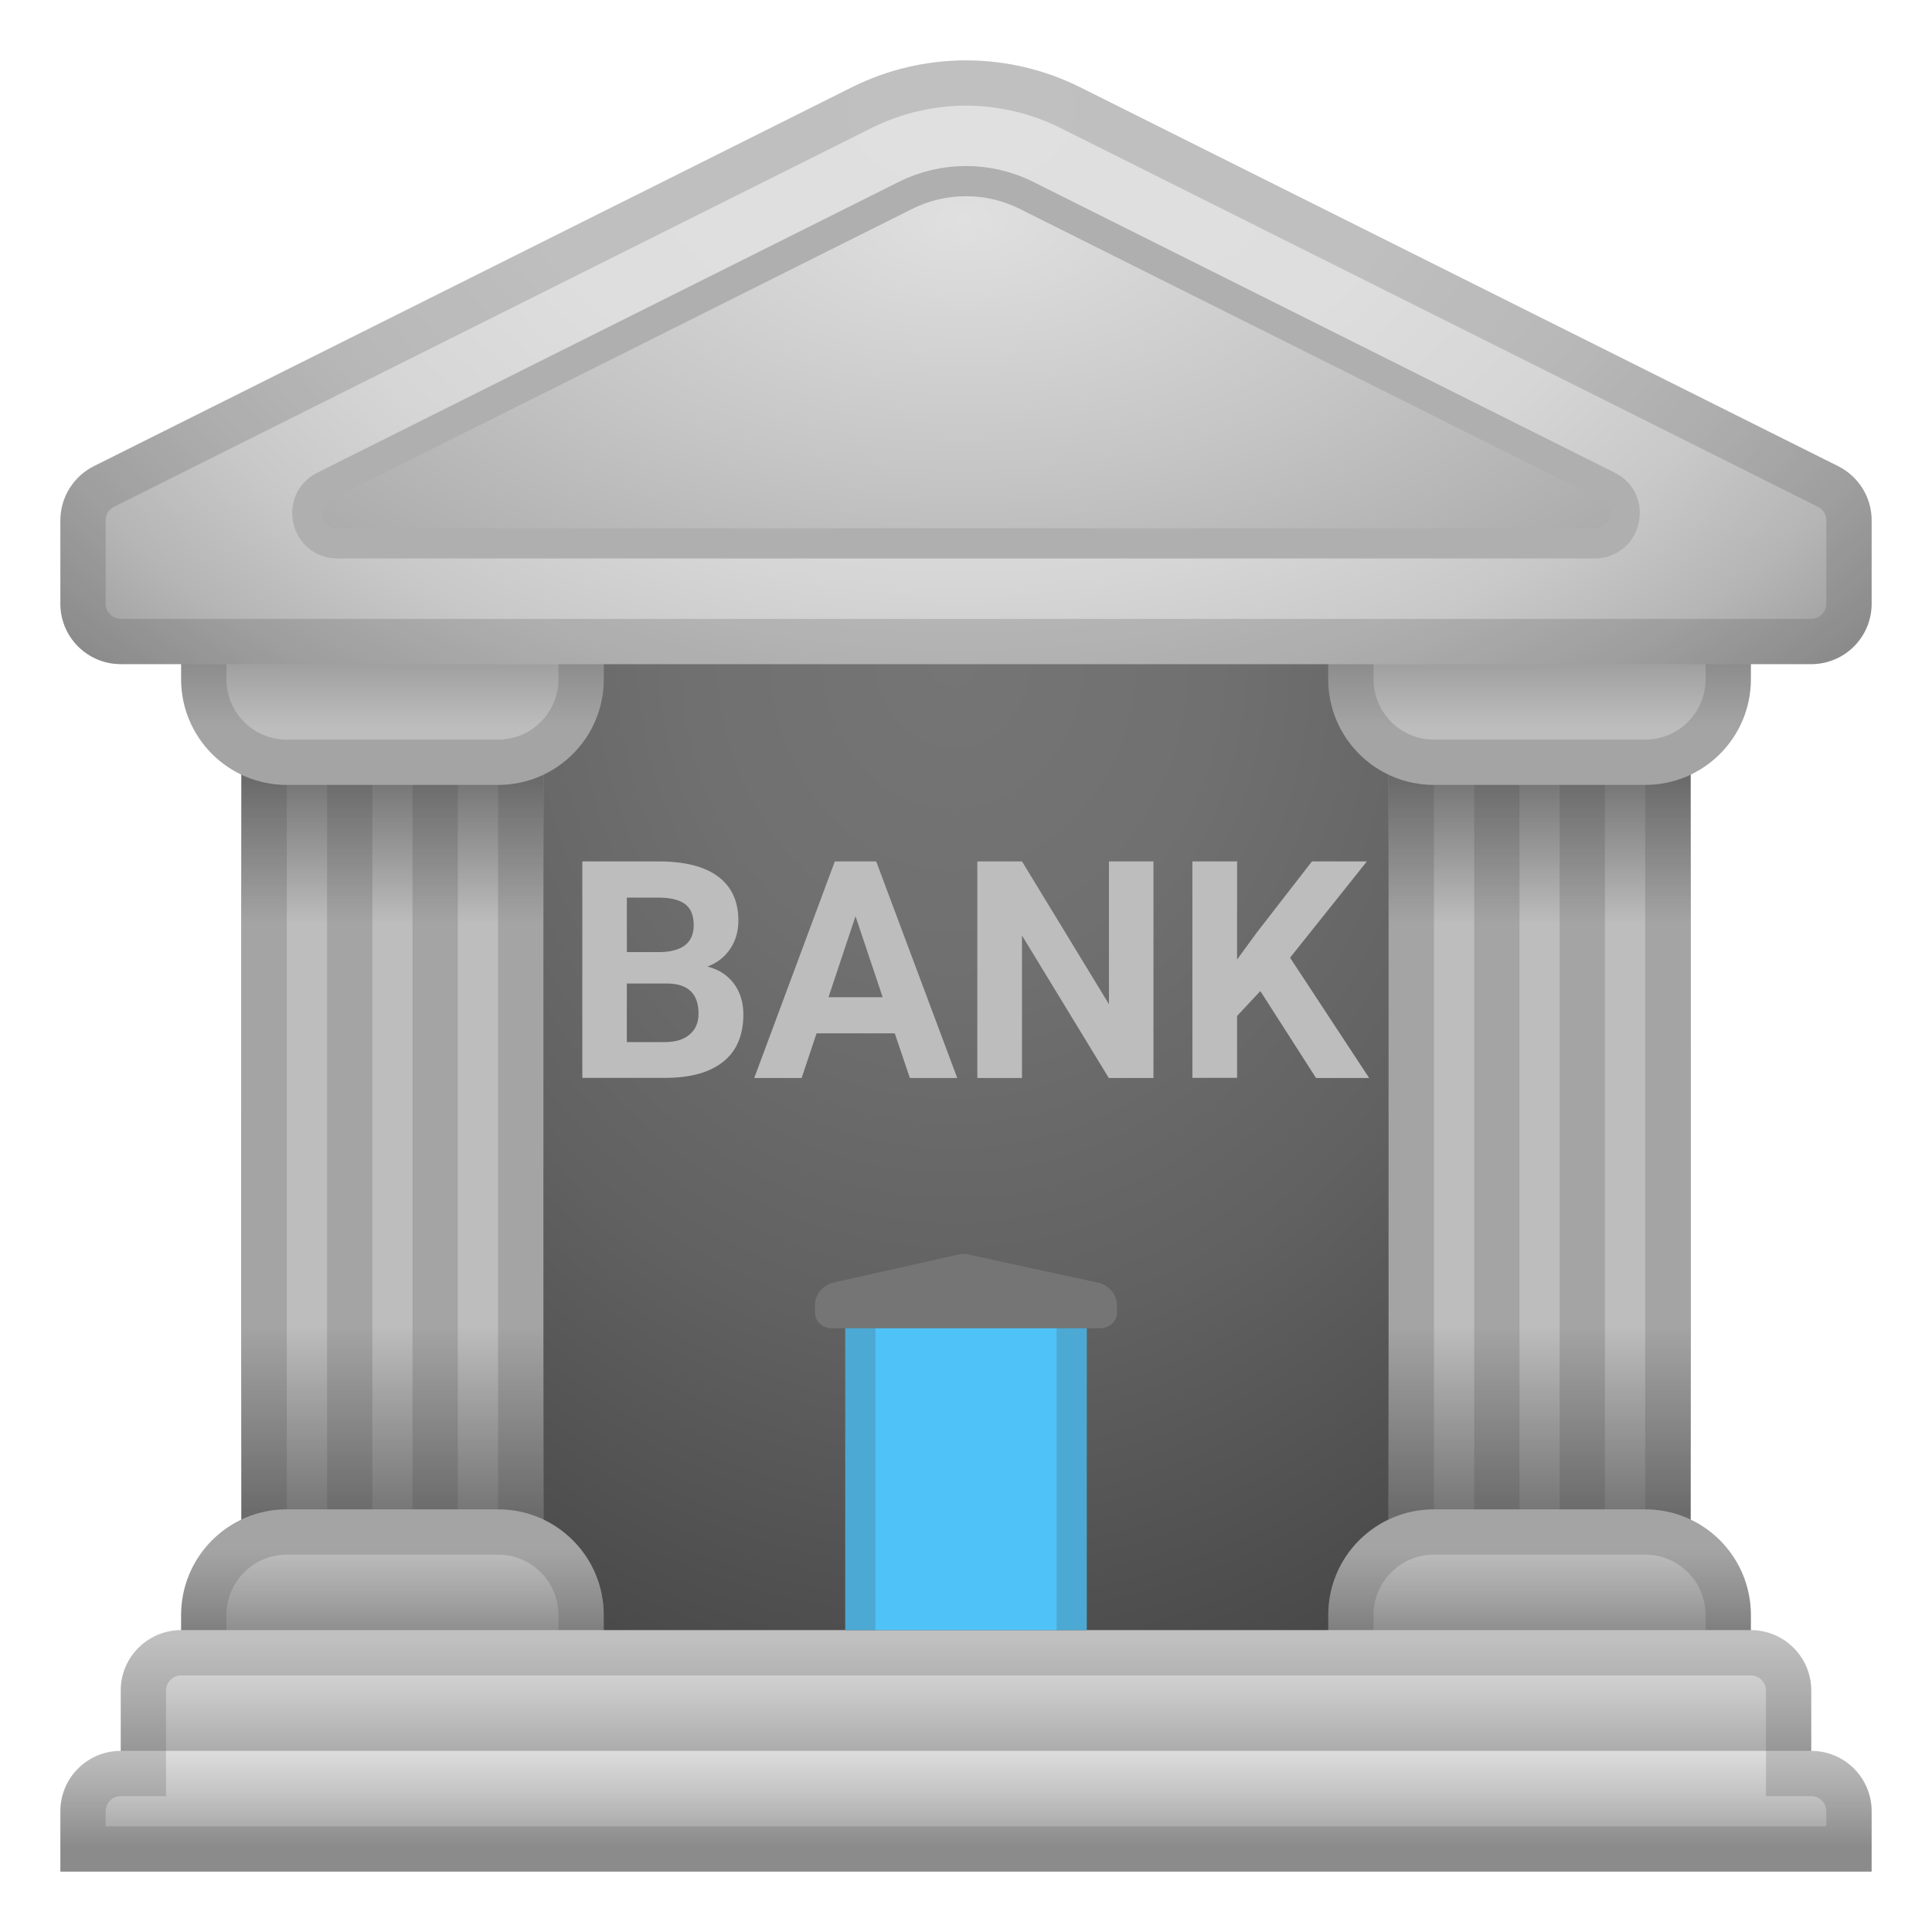
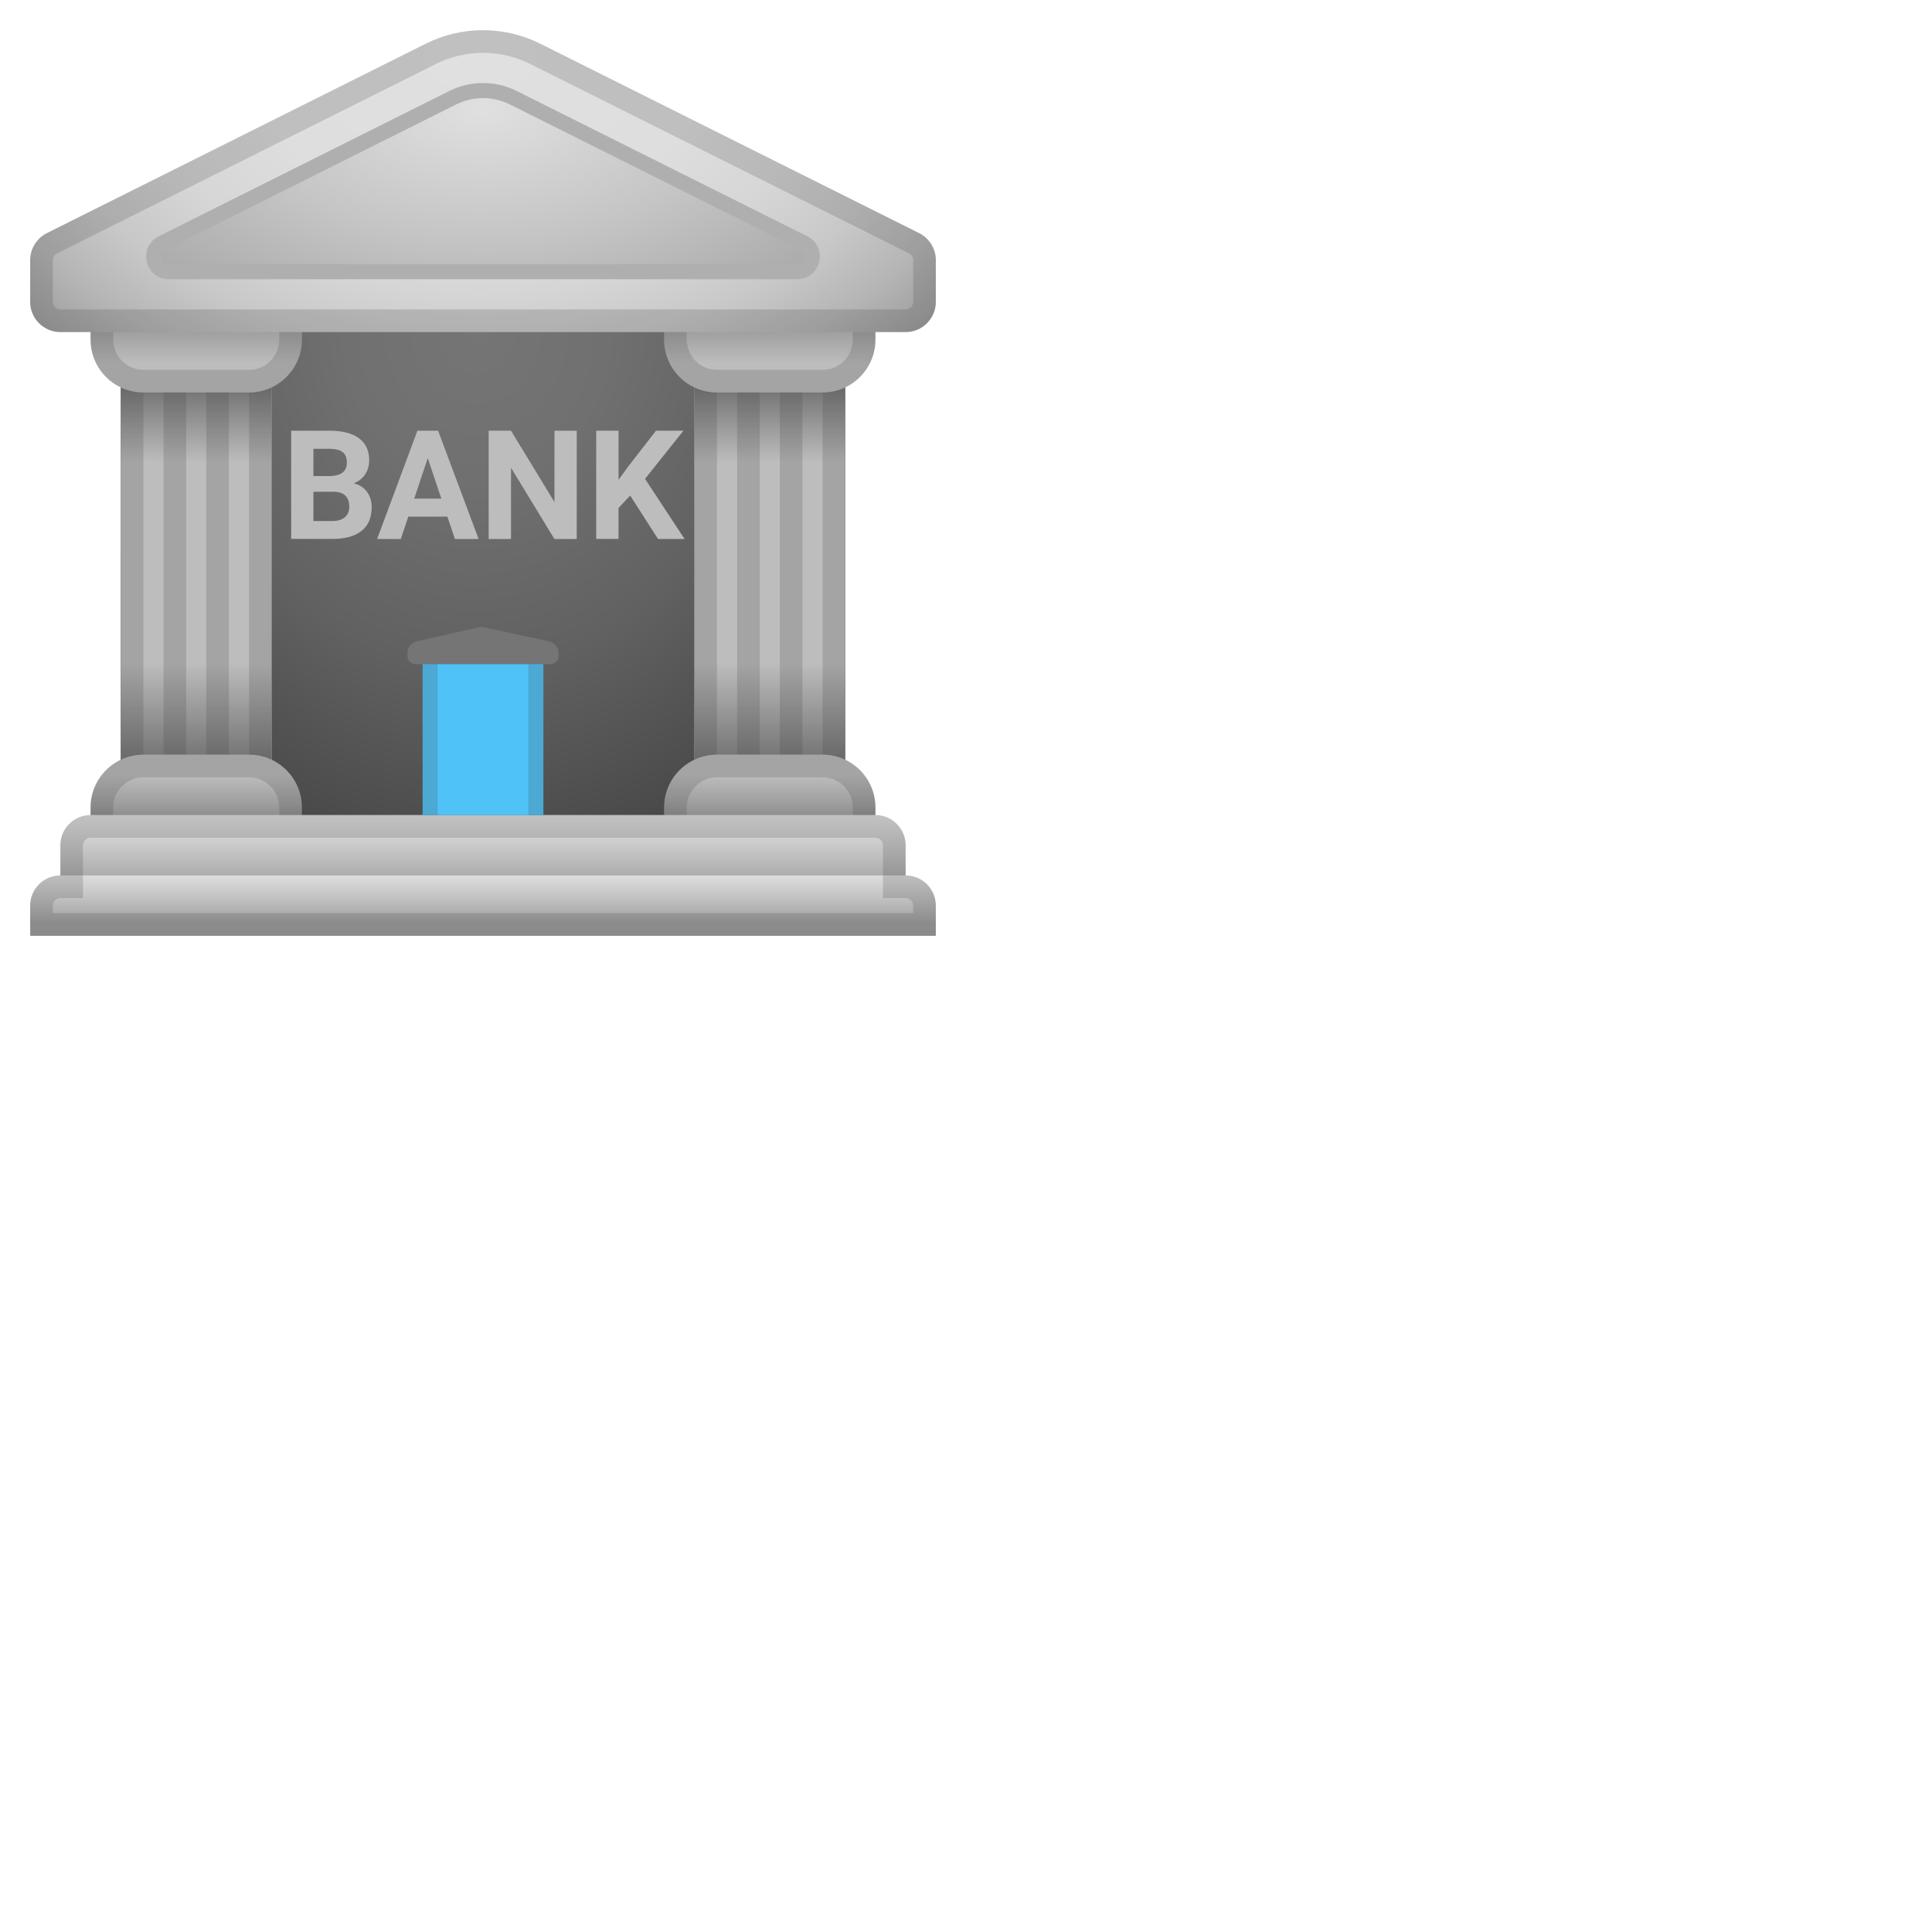
- <svg xmlns="http://www.w3.org/2000/svg" width="128" height="128" preserveAspectRatio="xMidYMid meet" viewBox="0 0 128 128" style="-ms-transform: rotate(360deg); -webkit-transform: rotate(360deg); transform: rotate(360deg);">
+ <svg xmlns="http://www.w3.org/2000/svg" width="128" height="128" preserveAspectRatio="xMidYMid meet" viewBox="0 0 128 128" style="-ms-transform: scale(0.5); -webkit-transform: scale(0.5); transform: scale(0.5)">
  <radialGradient id="IconifyId-1790f3a2630-331003-4547" cx="63" cy="43.5" r="77.661" gradientTransform="matrix(.8571 0 0 1 9.143 0)" gradientUnits="userSpaceOnUse">
    <stop stop-color="#757575" offset="0" />
    <stop stop-color="#707070" offset=".261" />
    <stop stop-color="#616161" offset=".578" />
    <stop stop-color="#484848" offset=".923" />
    <stop stop-color="#424242" offset="1" />
  </radialGradient>
  <path fill="url(#IconifyId-1790f3a2630-331003-4547)" d="M16 32h96v88H16z" />
  <path fill="#BDBDBD" d="M16 48h20v60H16z" />
  <linearGradient id="IconifyId-1790f3a2630-331003-4548" x1="26" x2="26" y1="51.667" y2="61.263" gradientUnits="userSpaceOnUse">
    <stop stop-color="#757575" offset="0" />
    <stop stop-color="#757575" stop-opacity="0" offset="1" />
  </linearGradient>
  <path fill="url(#IconifyId-1790f3a2630-331003-4548)" d="M16 48h20v20H16z" />
  <linearGradient id="IconifyId-1790f3a2630-331003-4549" x1="322" x2="322" y1="63.667" y2="76.184" gradientTransform="rotate(180 174 82)" gradientUnits="userSpaceOnUse">
    <stop stop-color="#757575" offset="0" />
    <stop stop-color="#757575" stop-opacity="0" offset="1" />
  </linearGradient>
  <path fill="url(#IconifyId-1790f3a2630-331003-4549)" d="M16 84h20v20H16z" />
  <path fill="#424242" d="M24.67 48h-3v56h3z" opacity=".2" />
  <path fill="#424242" d="M30.33 48h-3v60.75h3z" opacity=".2" />
  <path fill="#424242" d="M19 48h-3v56h3z" opacity=".2" />
  <path fill="#424242" d="M36 48h-3v56h3z" opacity=".2" />
  <linearGradient id="IconifyId-1790f3a2630-331003-4550" x1="26" x2="26" y1="48.167" y2="38.832" gradientUnits="userSpaceOnUse">
    <stop stop-color="#BDBDBD" offset="0" />
    <stop stop-color="#A2A2A2" offset=".414" />
    <stop stop-color="#757575" offset=".996" />
  </linearGradient>
  <path d="M12 40v5c0 3.87 3.13 7 7 7h14c3.87 0 7-3.13 7-7v-5H12z" fill="url(#IconifyId-1790f3a2630-331003-4550)" />
  <path d="M37 43v2c0 2.21-1.79 4-4 4H19c-2.21 0-4-1.79-4-4v-2h22m3-3H12v5c0 3.87 3.13 7 7 7h14c3.87 0 7-3.13 7-7v-5z" fill="#424242" opacity=".2" />
  <linearGradient id="IconifyId-1790f3a2630-331003-4551" x1="398" x2="398" y1="101.33" y2="93.325" gradientTransform="rotate(180 212 102)" gradientUnits="userSpaceOnUse">
    <stop stop-color="#BDBDBD" offset="0" />
    <stop stop-color="#A2A2A2" offset=".414" />
    <stop stop-color="#757575" offset=".996" />
  </linearGradient>
  <path d="M40 112v-5c0-3.87-3.13-7-7-7H19c-3.87 0-7 3.13-7 7v5h28z" fill="url(#IconifyId-1790f3a2630-331003-4551)" />
  <path d="M33 103c2.21 0 4 1.79 4 4v2H15v-2c0-2.21 1.79-4 4-4h14m0-3H19c-3.87 0-7 3.13-7 7v5h28v-5c0-3.87-3.13-7-7-7z" fill="#424242" opacity=".2" />
  <path fill="#BDBDBD" d="M92 48h20v60H92z" />
  <linearGradient id="IconifyId-1790f3a2630-331003-4552" x1="102" x2="102" y1="51.667" y2="61.263" gradientUnits="userSpaceOnUse">
    <stop stop-color="#757575" offset="0" />
    <stop stop-color="#757575" stop-opacity="0" offset="1" />
  </linearGradient>
  <path fill="url(#IconifyId-1790f3a2630-331003-4552)" d="M92 48h20v20H92z" />
  <linearGradient id="IconifyId-1790f3a2630-331003-4553" x1="246" x2="246" y1="63.667" y2="76.184" gradientTransform="rotate(180 174 82)" gradientUnits="userSpaceOnUse">
    <stop stop-color="#757575" offset="0" />
    <stop stop-color="#757575" stop-opacity="0" offset="1" />
  </linearGradient>
  <path fill="url(#IconifyId-1790f3a2630-331003-4553)" d="M92 84h20v20H92z" />
  <path fill="#424242" d="M100.67 48h-3v56h3z" opacity=".2" />
  <path fill="#424242" d="M106.33 48h-3v60.75h3z" opacity=".2" />
  <path fill="#424242" d="M95 48h-3v56h3z" opacity=".2" />
  <path fill="#424242" d="M112 48h-3v56h3z" opacity=".2" />
  <linearGradient id="IconifyId-1790f3a2630-331003-4554" x1="102" x2="102" y1="48.167" y2="38.832" gradientUnits="userSpaceOnUse">
    <stop stop-color="#BDBDBD" offset="0" />
    <stop stop-color="#A2A2A2" offset=".414" />
    <stop stop-color="#757575" offset=".996" />
  </linearGradient>
  <path d="M88 40v5c0 3.87 3.13 7 7 7h14c3.87 0 7-3.13 7-7v-5H88z" fill="url(#IconifyId-1790f3a2630-331003-4554)" />
  <path d="M113 43v2c0 2.21-1.79 4-4 4H95c-2.21 0-4-1.79-4-4v-2h22m3-3H88v5c0 3.87 3.13 7 7 7h14c3.87 0 7-3.13 7-7v-5z" fill="#424242" opacity=".2" />
  <linearGradient id="IconifyId-1790f3a2630-331003-4555" x1="322" x2="322" y1="101.33" y2="93.325" gradientTransform="rotate(180 212 102)" gradientUnits="userSpaceOnUse">
    <stop stop-color="#BDBDBD" offset="0" />
    <stop stop-color="#A2A2A2" offset=".414" />
    <stop stop-color="#757575" offset=".996" />
  </linearGradient>
  <path d="M116 112v-5c0-3.87-3.13-7-7-7H95c-3.87 0-7 3.13-7 7v5h28z" fill="url(#IconifyId-1790f3a2630-331003-4555)" />
  <path d="M109 103c2.21 0 4 1.79 4 4v2H91v-2c0-2.21 1.79-4 4-4h14m0-3H95c-3.87 0-7 3.13-7 7v5h28v-5c0-3.87-3.13-7-7-7z" fill="#424242" opacity=".2" />
  <radialGradient id="IconifyId-1790f3a2630-331003-4556" cx="63.667" cy="7.333" r="53.207" gradientTransform="matrix(-.00076 1 -1.4754 -.00112 74.534 -56.325)" gradientUnits="userSpaceOnUse">
    <stop stop-color="#E0E0E0" offset="0" />
    <stop stop-color="#DEDEDE" offset=".384" />
    <stop stop-color="#D6D6D6" offset=".587" />
    <stop stop-color="#C8C8C8" offset=".746" />
    <stop stop-color="#B5B5B5" offset=".883" />
    <stop stop-color="#9E9E9E" offset="1" />
  </radialGradient>
  <path d="M56.42 5.79L6.21 30.89A4.02 4.02 0 0 0 4 34.47V40c0 2.21 1.79 4 4 4h112c2.21 0 4-1.79 4-4v-5.53c0-1.52-.86-2.9-2.21-3.58L71.58 5.79A16.931 16.931 0 0 0 64 4c-2.63 0-5.22.61-7.58 1.79z" fill="url(#IconifyId-1790f3a2630-331003-4556)" />
  <radialGradient id="IconifyId-1790f3a2630-331003-4557" cx="63.879" cy="14.5" r="37.764" gradientTransform="matrix(0 1 -1.8893 0 91.274 -49.379)" gradientUnits="userSpaceOnUse">
    <stop stop-color="#E0E0E0" offset="0" />
    <stop stop-color="#C5C5C5" offset=".45" />
    <stop stop-color="#9E9E9E" offset="1" />
  </radialGradient>
  <path d="M106.53 32.21L68 12.94c-1.24-.62-2.61-.94-4-.94s-2.76.32-4 .94L21.47 32.21c-1.89.94-1.22 3.79.89 3.79h83.28c2.11 0 2.78-2.85.89-3.79z" fill="url(#IconifyId-1790f3a2630-331003-4557)" stroke="#AFAFAF" stroke-miterlimit="10" stroke-width="2" />
  <path d="M64 7c2.15 0 4.31.51 6.24 1.47l50.21 25.11c.34.17.55.51.55.89V40c0 .55-.45 1-1 1H8c-.55 0-1-.45-1-1v-5.53c0-.38.21-.72.55-.89L57.76 8.47C59.69 7.51 61.85 7 64 7m0-3c-2.63 0-5.22.61-7.58 1.79L6.21 30.89A4.02 4.02 0 0 0 4 34.47V40c0 2.21 1.79 4 4 4h112c2.21 0 4-1.79 4-4v-5.53c0-1.52-.86-2.9-2.21-3.58L71.58 5.79A16.931 16.931 0 0 0 64 4z" fill="#424242" opacity=".2" />
  <linearGradient id="IconifyId-1790f3a2630-331003-4558" x1="64" x2="64" y1="108.5" y2="117.85" gradientUnits="userSpaceOnUse">
    <stop stop-color="#E0E0E0" offset="0" />
    <stop stop-color="#C5C5C5" offset=".45" />
    <stop stop-color="#9E9E9E" offset="1" />
  </linearGradient>
  <path d="M120 120H8v-8c0-2.21 1.79-4 4-4h104c2.21 0 4 1.79 4 4v8z" fill="url(#IconifyId-1790f3a2630-331003-4558)" />
  <linearGradient id="IconifyId-1790f3a2630-331003-4559" x1="64" x2="64" y1="115.67" y2="122.34" gradientUnits="userSpaceOnUse">
    <stop stop-color="#E0E0E0" offset="0" />
    <stop stop-color="#C5C5C5" offset=".45" />
    <stop stop-color="#9E9E9E" offset="1" />
  </linearGradient>
  <path d="M124 124H4v-4c0-2.21 1.79-4 4-4h112c2.21 0 4 1.79 4 4v4z" fill="url(#IconifyId-1790f3a2630-331003-4559)" />
  <path d="M116 111c.55 0 1 .45 1 1v7h3c.55 0 1 .45 1 1v1H7v-1c0-.55.45-1 1-1h3v-7c0-.55.45-1 1-1h104m0-3H12c-2.21 0-4 1.79-4 4v4c-2.21 0-4 1.79-4 4v4h120v-4c0-2.21-1.79-4-4-4v-4c0-2.21-1.79-4-4-4z" fill="#424242" opacity=".2" />
  <path d="M55.11 88h17.78c.61 0 1.11-.45 1.11-1v-.54c0-.65-.45-1.22-1.12-1.45l-8.66-1.88c-.25-.08-.53-.08-.78 0L55.1 85c-.66.23-1.1.8-1.1 1.44V87c0 .55.5 1 1.11 1z" fill="#757575" />
  <path fill="#4FC3F7" d="M56 88h16v20H56z" />
  <g fill="#424242" opacity=".2">
    <path d="M56 88h2v20h-2z" />
    <path d="M70 88h2v20h-2z" />
  </g>
  <g fill="#BDBDBD">
    <path d="M38.58 71.42V57.07h5.03c1.74 0 3.06.33 3.96 1s1.35 1.64 1.35 2.93c0 .7-.18 1.32-.54 1.86s-.86.93-1.51 1.18c.74.18 1.32.56 1.74 1.11c.42.56.64 1.24.64 2.05c0 1.38-.44 2.42-1.32 3.13s-2.14 1.07-3.76 1.08h-5.59zm2.95-8.34h2.19c1.49-.03 2.24-.62 2.24-1.78c0-.65-.19-1.12-.57-1.4c-.38-.29-.97-.43-1.79-.43h-2.07v3.61zm0 2.09v3.87h2.53c.7 0 1.24-.17 1.63-.5s.59-.79.59-1.38c0-1.31-.68-1.98-2.04-2h-2.71z" />
    <path d="M59.28 68.46H54.1l-.99 2.96h-3.14l5.34-14.35h2.74l5.37 14.35h-3.14l-1-2.96zm-4.39-2.39h3.59l-1.8-5.37l-1.79 5.37z" />
    <path d="M76.42 71.42h-2.96l-5.75-9.44v9.44h-2.96V57.07h2.96l5.76 9.46v-9.46h2.95v14.35z" />
    <path d="M83.5 65.66l-1.54 1.65v4.1H79V57.07h2.96v6.5l1.3-1.78l3.66-4.72h3.64l-5.09 6.38l5.24 7.97h-3.52l-3.69-5.76z" />
  </g>
  <rect x="0" y="0" width="128" height="128" fill="rgba(0, 0, 0, 0)" />
</svg>
